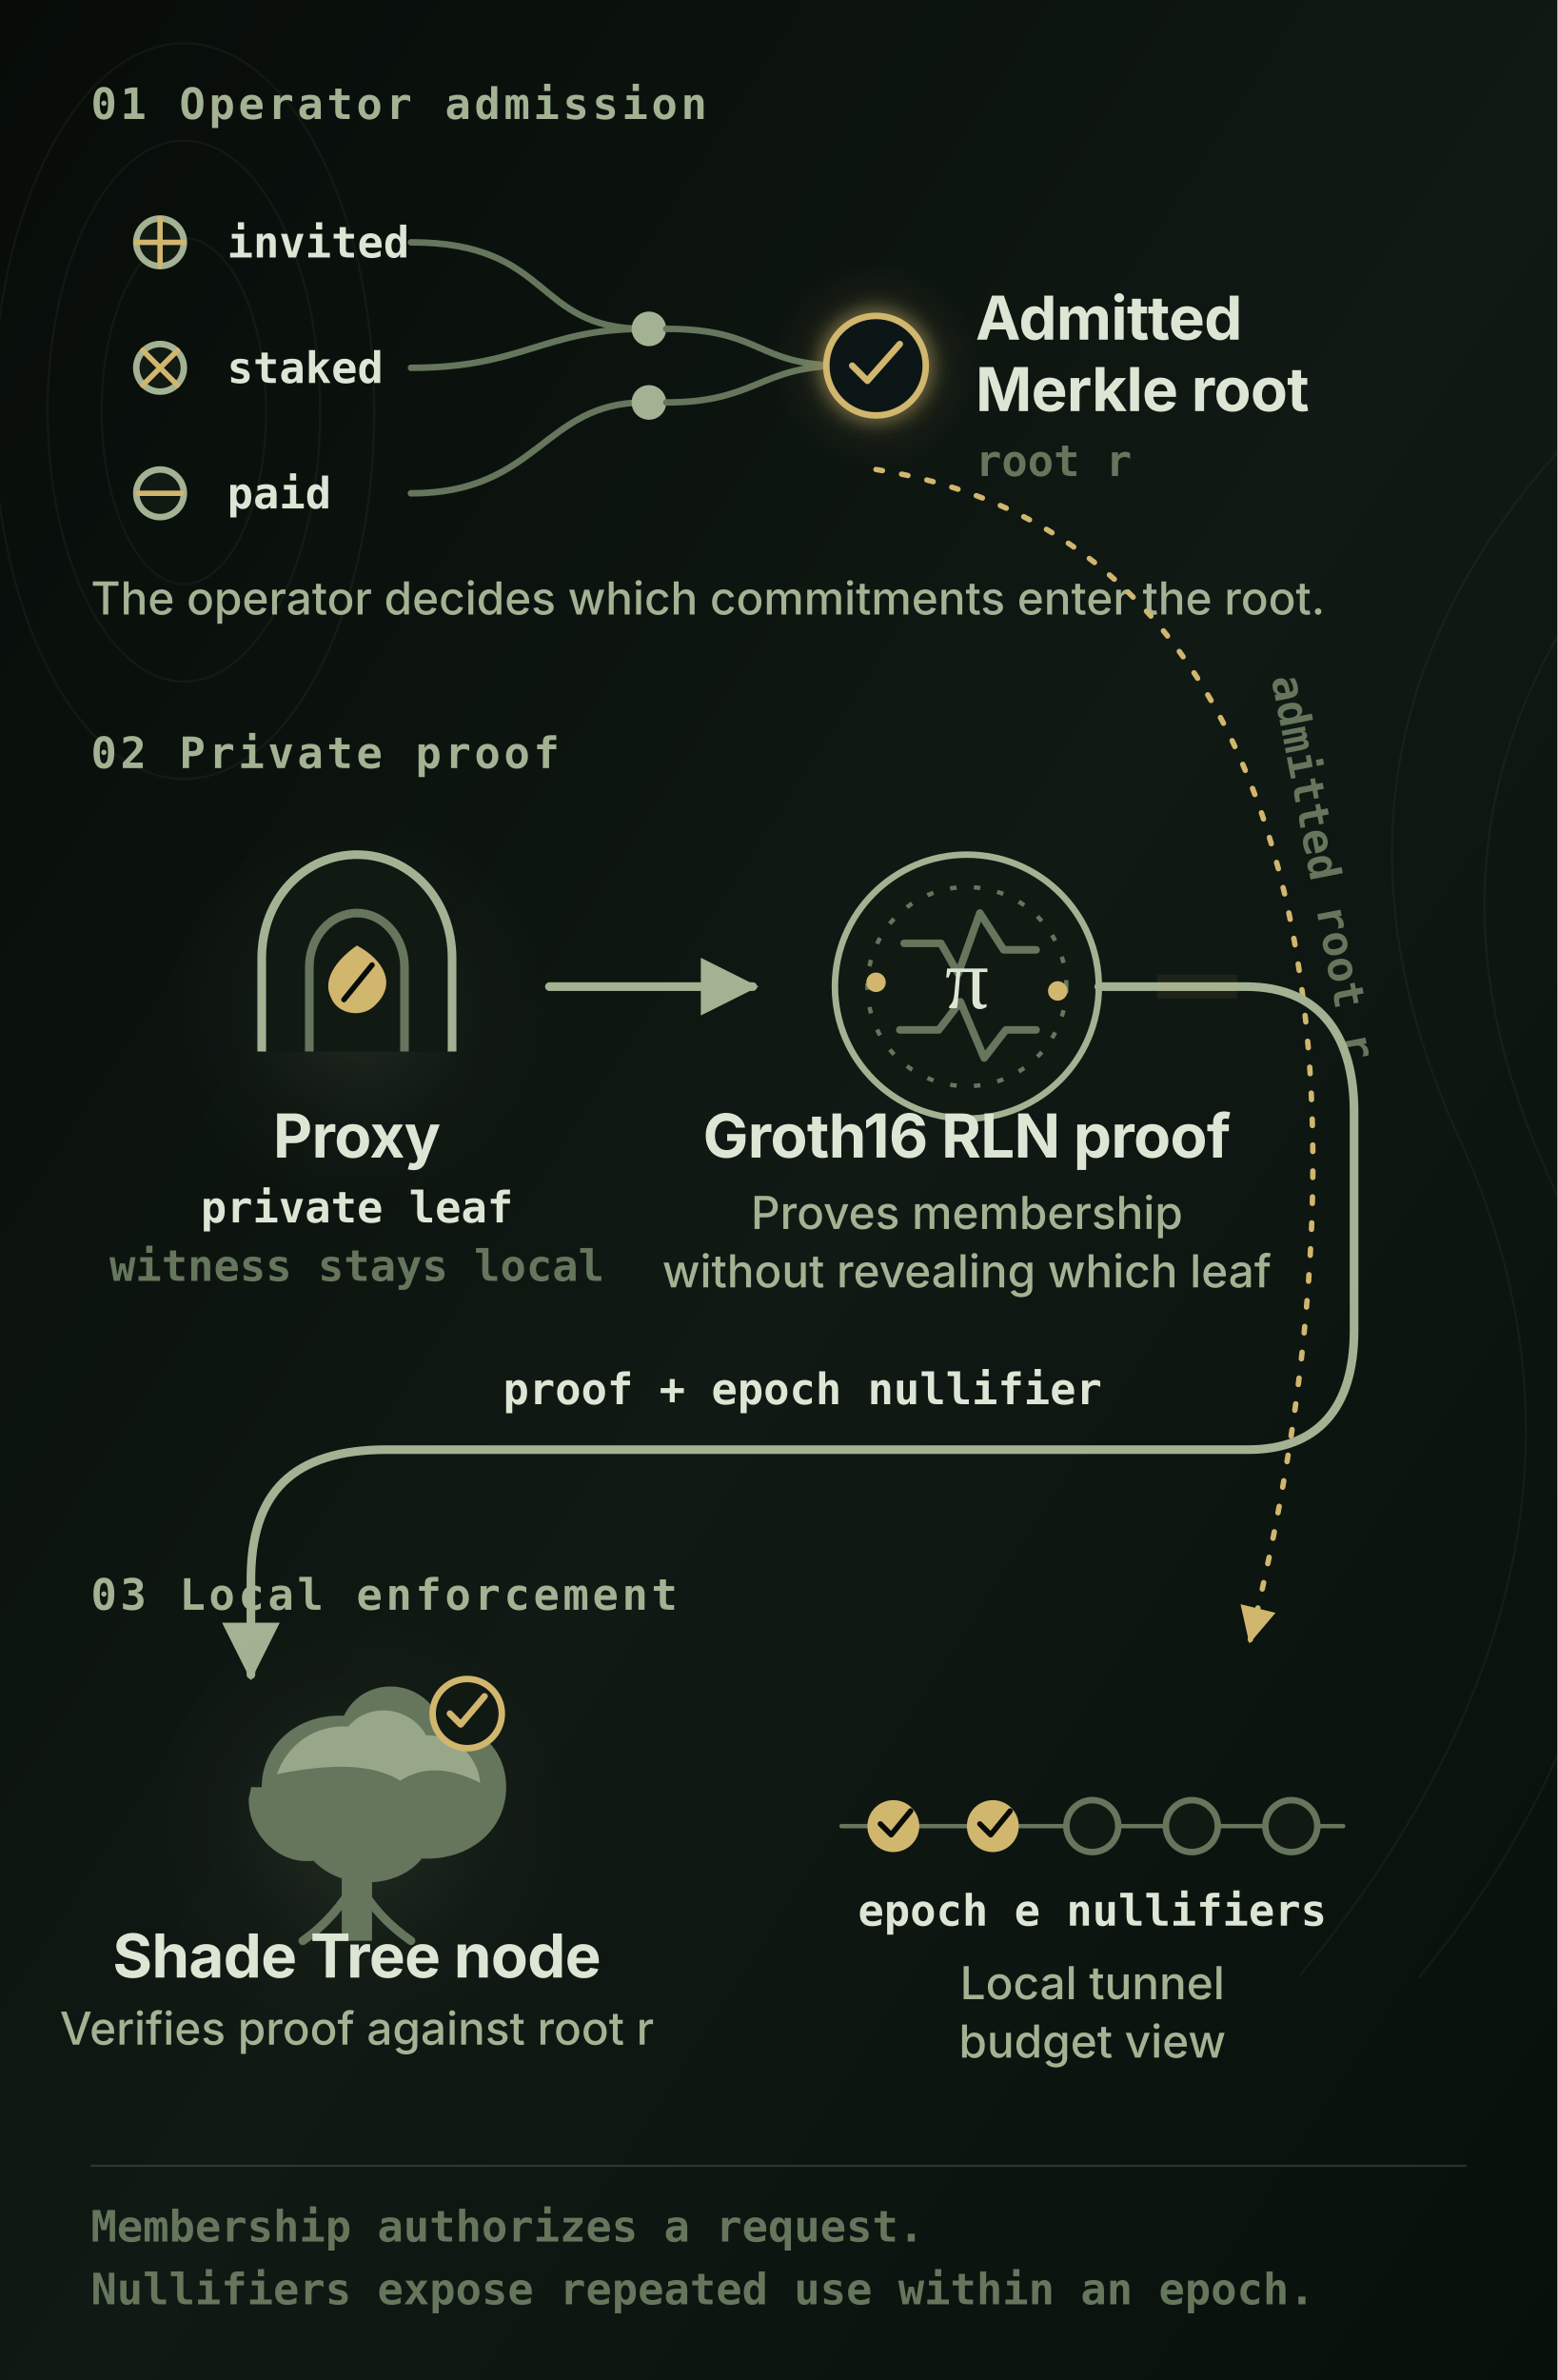
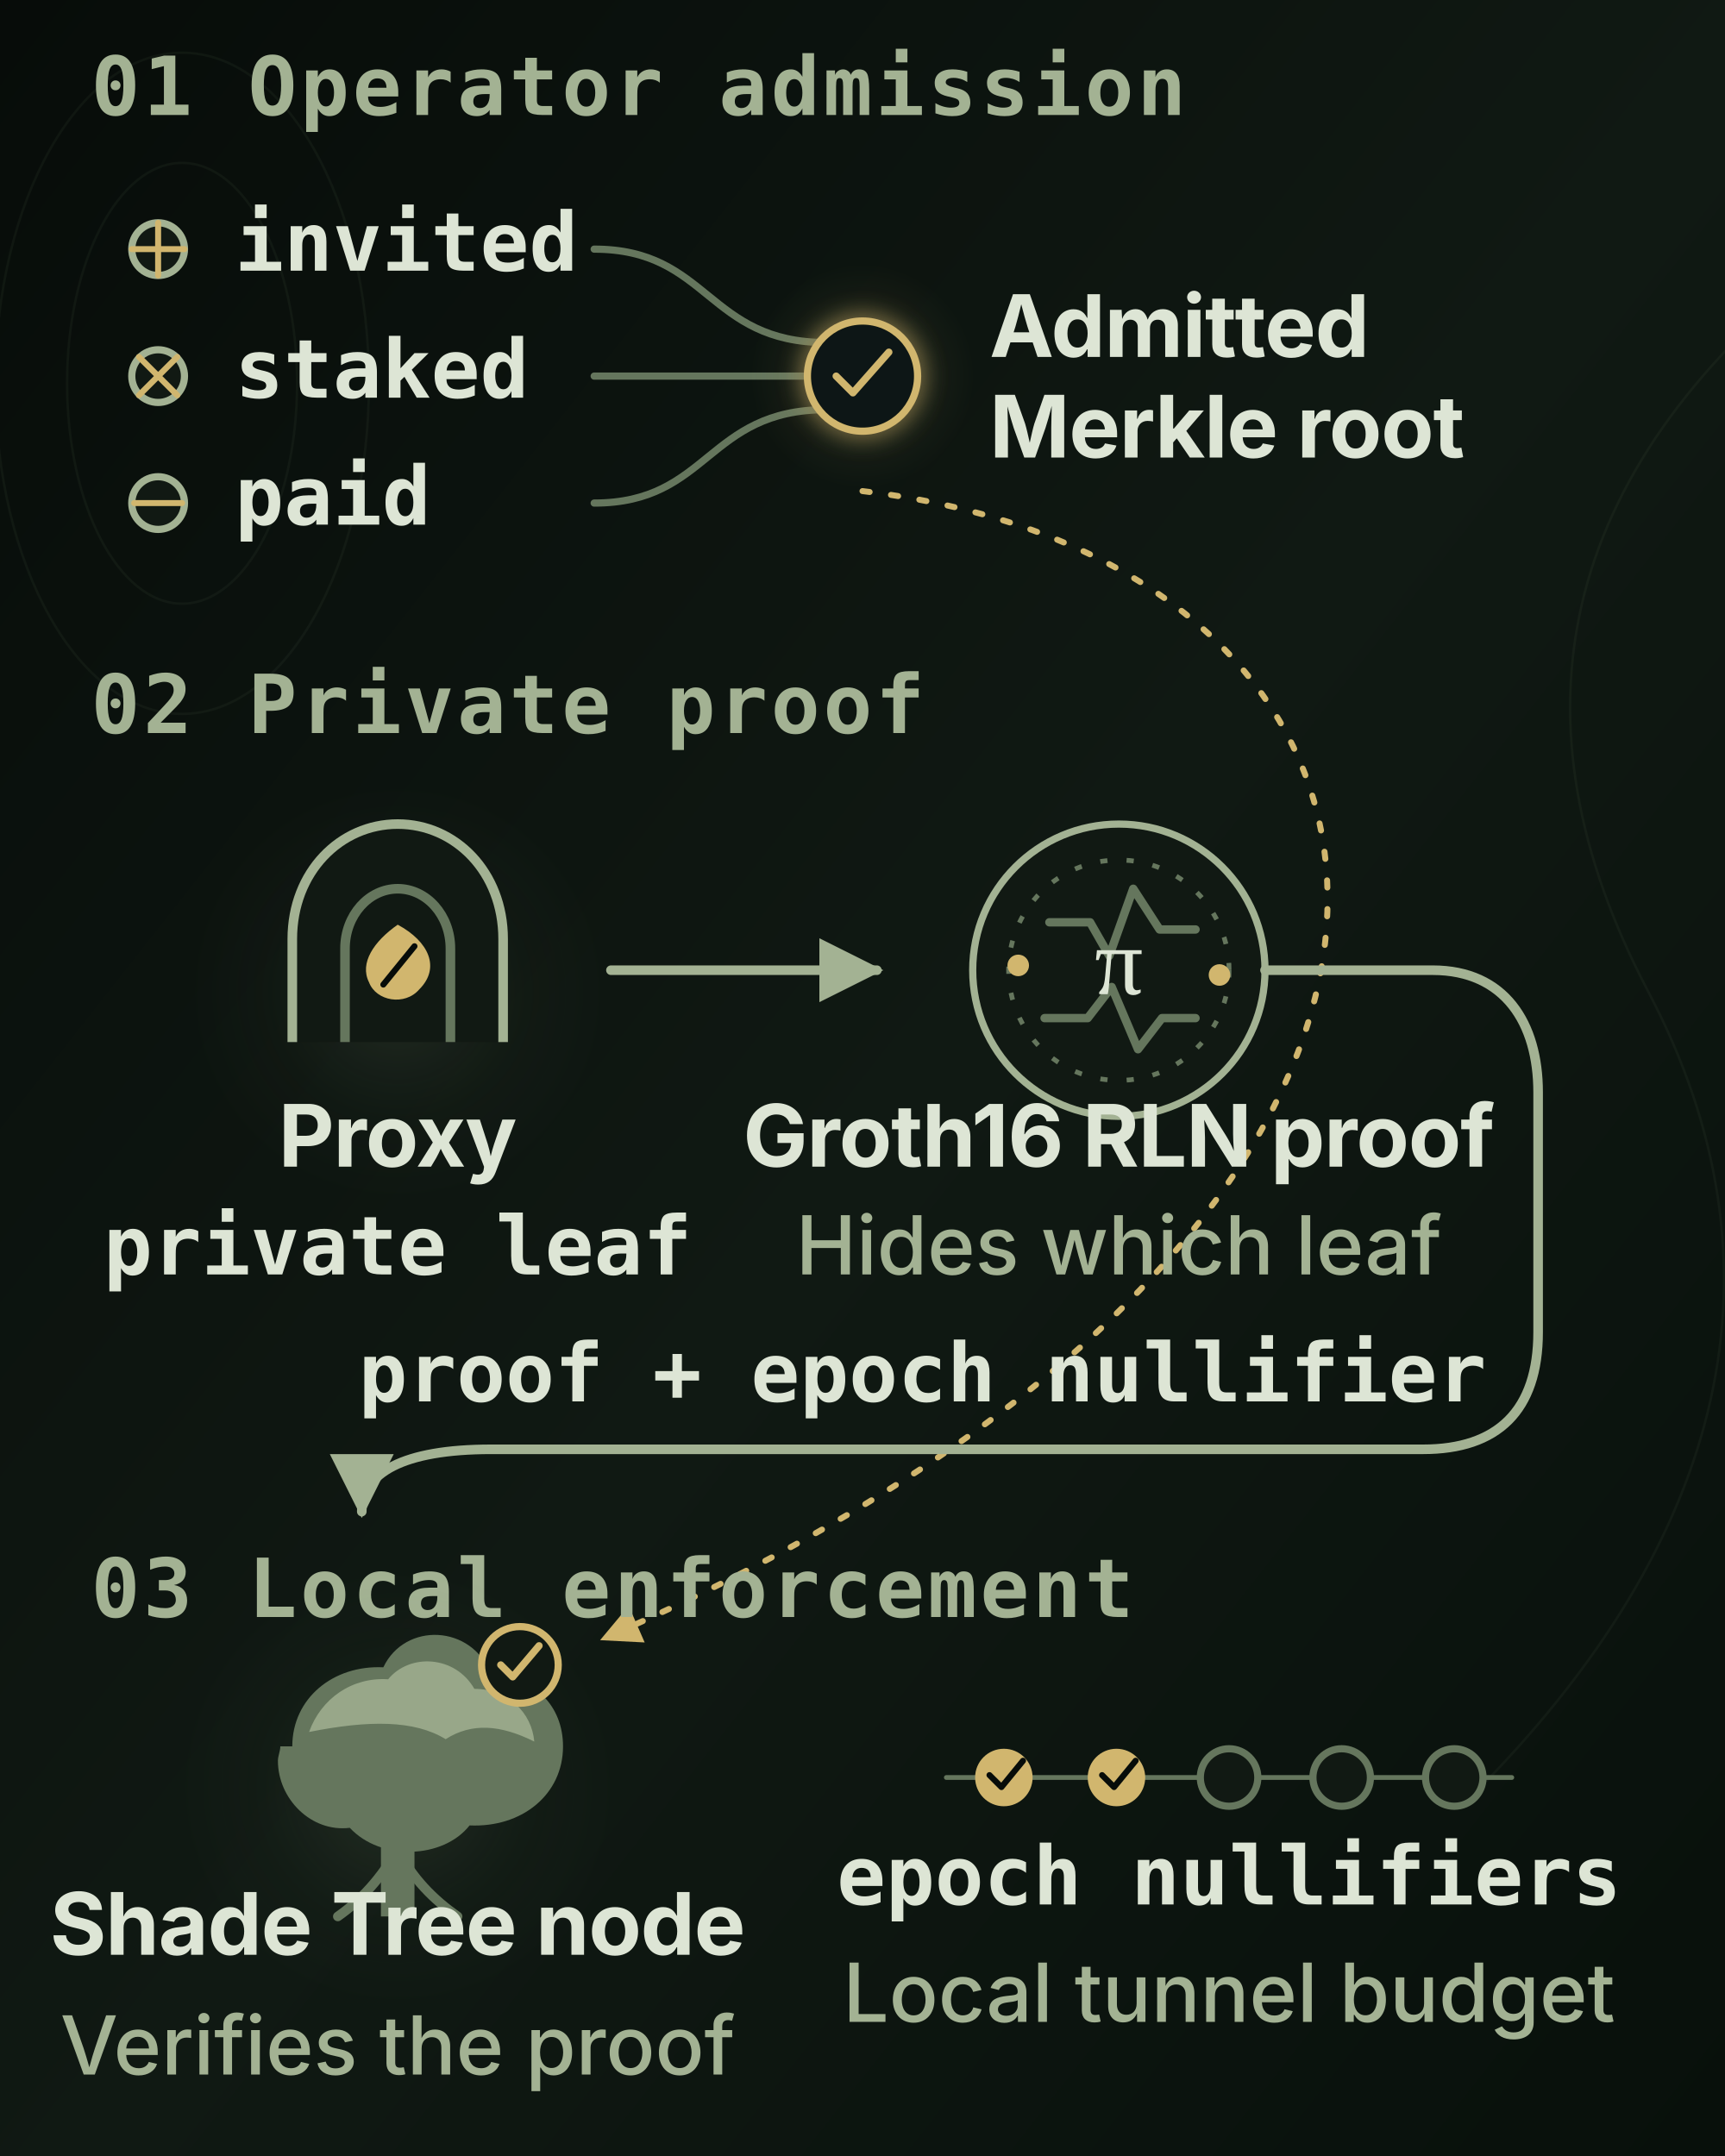
- <svg xmlns="http://www.w3.org/2000/svg" width="720" height="1100" viewBox="0 0 720 1100" role="img" aria-labelledby="title desc">
+ <svg xmlns="http://www.w3.org/2000/svg" width="720" height="900" viewBox="0 0 720 900" role="img" aria-labelledby="title desc">
  <defs>
    <linearGradient id="field" x1="0" y1="0" x2="1" y2="1">
      <stop offset="0" stop-color="#070c09" />
      <stop offset="0.52" stop-color="#101913" />
      <stop offset="1" stop-color="#08100b" />
    </linearGradient>
    <radialGradient id="amber-halo">
      <stop offset="0" stop-color="#d1b66e" stop-opacity="0.2" />
      <stop offset="0.6" stop-color="#d1b66e" stop-opacity="0.05" />
      <stop offset="1" stop-color="#d1b66e" stop-opacity="0" />
    </radialGradient>
    <radialGradient id="moss-halo">
      <stop offset="0" stop-color="#a3b293" stop-opacity="0.15" />
      <stop offset="0.62" stop-color="#65765d" stop-opacity="0.04" />
      <stop offset="1" stop-color="#65765d" stop-opacity="0" />
    </radialGradient>
    <filter id="soft-glow" x="-100%" y="-100%" width="300%" height="300%">
      <feGaussianBlur stdDeviation="5" result="blur" />
      <feMerge>
        <feMergeNode in="blur" />
        <feMergeNode in="SourceGraphic" />
      </feMerge>
    </filter>
    <marker id="arrow-moss" viewBox="0 0 12 12" refX="10" refY="6" markerWidth="8" markerHeight="8" orient="auto">
      <path d="M1 1l10 5-10 5z" fill="#a3b293" />
    </marker>
    <marker id="arrow-root" viewBox="0 0 12 12" refX="10" refY="6" markerWidth="8" markerHeight="8" orient="auto">
      <path d="M1 1l10 5-10 5z" fill="#d1b66e" />
    </marker>
    <style>
-       .step { fill: #a3b293; font-family: ui-monospace, SFMono-Regular, Menlo, Monaco, Consolas, monospace; font-size: 20px; font-weight: 650; letter-spacing: 0.08em; text-transform: uppercase; }
-       .label { fill: #dde5d5; font-family: ui-sans-serif, system-ui, -apple-system, BlinkMacSystemFont, "Segoe UI", sans-serif; font-size: 28px; font-weight: 650; letter-spacing: -0.01em; }
-       .note { fill: #a3b293; font-family: ui-sans-serif, system-ui, -apple-system, BlinkMacSystemFont, "Segoe UI", sans-serif; font-size: 21px; font-weight: 500; }
-       .route { fill: #dde5d5; font-family: ui-monospace, SFMono-Regular, Menlo, Monaco, Consolas, monospace; font-size: 20px; font-weight: 560; }
-       .tiny { fill: #65765d; font-family: ui-monospace, SFMono-Regular, Menlo, Monaco, Consolas, monospace; font-size: 20px; font-weight: 560; }
+       .step { fill: #a3b293; font-family: ui-monospace, SFMono-Regular, Menlo, Monaco, Consolas, monospace; font-size: 34px; font-weight: 650; letter-spacing: 0.04em; text-transform: uppercase; }
+       .label { fill: #dde5d5; font-family: ui-sans-serif, system-ui, -apple-system, BlinkMacSystemFont, "Segoe UI", sans-serif; font-size: 36px; font-weight: 650; letter-spacing: -0.01em; }
+       .note { fill: #a3b293; font-family: ui-sans-serif, system-ui, -apple-system, BlinkMacSystemFont, "Segoe UI", sans-serif; font-size: 34px; font-weight: 500; }
+       .route { fill: #dde5d5; font-family: ui-monospace, SFMono-Regular, Menlo, Monaco, Consolas, monospace; font-size: 34px; font-weight: 560; }
    </style>
    <g id="proxy-icon">
      <path d="M-44 38V-5c0-28 20-48 44-48S44-33 44-5v43" fill="#111913" stroke="#a3b293" stroke-width="4" />
      <path d="M-22 38V-1c0-14 10-25 22-25S22-15 22-1v39" fill="none" stroke="#65765d" stroke-width="4" />
      <path d="M0-11c13 7 18 18 9 27C3 23-9 21-12 13-16 5-10-4 0-11z" fill="#d1b66e" />
      <path d="M-6 14L7-2" fill="none" stroke="#070c09" stroke-width="2.5" stroke-linecap="round" />
    </g>
    <g id="proof-icon">
      <circle r="61" fill="#111913" stroke="#a3b293" stroke-width="3" />
      <circle r="46" fill="none" stroke="#65765d" stroke-width="2" stroke-dasharray="3 8" />
      <path d="M-29-20h17l8 14 10-28 11 17h15M-31 20h18l10-13 11 26 10-13h14" fill="none" stroke="#65765d" stroke-width="3.5" stroke-linecap="round" stroke-linejoin="round" />
      <text x="0" y="10" text-anchor="middle" fill="#dde5d5" font-family="Georgia, 'Times New Roman', serif" font-size="40">π</text>
      <circle cx="-42" cy="-2" r="4.5" fill="#d1b66e" />
      <circle cx="42" cy="2" r="4.5" fill="#d1b66e" />
    </g>
    <g id="tree-node">
      <path d="M-7 12h14v61H-7z" fill="#65765d" />
      <path d="M-6 39l-24-23M6 41l26-25M0 30V0" fill="none" stroke="#65765d" stroke-width="7" stroke-linecap="round" />
      <path d="M-44 2c0-20 17-34 38-33 9-19 37-18 45 3 18 1 30 13 30 30 0 20-17 34-39 33-11 14-37 15-50 1-16 2-30-12-30-28 0-2 1-4 1-6z" fill="#65765d" />
      <path d="M-37-4c5-14 18-23 33-22 9-11 28-10 36 4 14 0 24 10 25 22-14-7-26-8-37-1-13-8-32-8-57-3z" fill="#a3b293" opacity="0.82" />
      <path d="M-25 73c10-7 18-16 25-28 6 12 15 21 25 28" fill="none" stroke="#65765d" stroke-width="4" stroke-linecap="round" />
    </g>
  </defs>
-   <rect width="720" height="1100" fill="url(#field)" />
-   <g fill="none" stroke="#65765d" opacity="0.1" aria-hidden="true">
-     <ellipse cx="85" cy="190" rx="88" ry="170" />
-     <ellipse cx="85" cy="190" rx="63" ry="125" />
-     <ellipse cx="85" cy="190" rx="38" ry="80" />
-     <path d="M742 186c-103 100-125 214-67 341s33 256-74 386" />
-     <path d="M777 220c-95 97-116 205-60 326s36 250-61 368" />
+   <rect width="720" height="900" fill="url(#field)" />
+   <g fill="none" stroke="#65765d" opacity="0.09" aria-hidden="true">
+     <ellipse cx="76" cy="160" rx="78" ry="138" />
+     <ellipse cx="76" cy="160" rx="48" ry="92" />
+     <path d="M760 110c-110 88-132 190-72 304s34 228-74 336" />
  </g>
-   <text class="step" x="42" y="55">01  Operator admission</text>
+   <text class="step" x="38" y="48">01 Operator admission</text>
  <g aria-label="Invited, staked, and paid admission paths">
-     <circle cx="74" cy="112" r="11" fill="#111913" stroke="#a3b293" stroke-width="3" />
-     <circle cx="74" cy="170" r="11" fill="#111913" stroke="#a3b293" stroke-width="3" />
-     <circle cx="74" cy="228" r="11" fill="#111913" stroke="#a3b293" stroke-width="3" />
-     <path d="M74 101v22M63 112h22M66 162l16 16M82 162l-16 16M64 228h20" fill="none" stroke="#d1b66e" stroke-width="2.5" stroke-linecap="round" />
-     <text class="route" x="105" y="119">invited</text>
-     <text class="route" x="105" y="177">staked</text>
-     <text class="route" x="105" y="235">paid</text>
-     <path d="M190 112c66 0 56 40 108 40M190 170c52 0 61-18 108-18M190 228c59 0 61-42 108-42" fill="none" stroke="#65765d" stroke-width="3" stroke-linecap="round" />
-     <circle cx="300" cy="152" r="8" fill="#a3b293" />
-     <circle cx="300" cy="186" r="8" fill="#a3b293" />
-     <path d="M308 152c45 0 41 17 82 17M308 186c42 0 43-17 82-17" fill="none" stroke="#65765d" stroke-width="3" stroke-linecap="round" />
-     <circle cx="405" cy="169" r="48" fill="url(#amber-halo)" />
-     <circle cx="405" cy="169" r="23" fill="#111913" stroke="#d1b66e" stroke-width="3" filter="url(#soft-glow)" />
-     <path d="M394 169l7 7 15-17" fill="none" stroke="#d1b66e" stroke-width="3" stroke-linecap="round" stroke-linejoin="round" />
-     <text class="label" x="451" y="157">Admitted</text>
-     <text class="label" x="451" y="190">Merkle root</text>
-     <text class="tiny" x="451" y="220">root r</text>
-     <text class="note" x="42" y="284">The operator decides which commitments enter the root.</text>
+     <circle cx="66" cy="104" r="11" fill="#111913" stroke="#a3b293" stroke-width="3" />
+     <circle cx="66" cy="157" r="11" fill="#111913" stroke="#a3b293" stroke-width="3" />
+     <circle cx="66" cy="210" r="11" fill="#111913" stroke="#a3b293" stroke-width="3" />
+     <path d="M66 93v22M55 104h22M58 149l16 16M74 149l-16 16M56 210h20" fill="none" stroke="#d1b66e" stroke-width="2.5" stroke-linecap="round" />
+     <text class="route" x="98" y="113">invited</text>
+     <text class="route" x="98" y="166">staked</text>
+     <text class="route" x="98" y="219">paid</text>
+     <path d="M248 104c48 0 47 39 97 39M248 157h97M248 210c48 0 47-39 97-39" fill="none" stroke="#65765d" stroke-width="3" stroke-linecap="round" />
+     <circle cx="360" cy="157" r="47" fill="url(#amber-halo)" />
+     <circle cx="360" cy="157" r="23" fill="#111913" stroke="#d1b66e" stroke-width="3" filter="url(#soft-glow)" />
+     <path d="M349 157l7 7 15-17" fill="none" stroke="#d1b66e" stroke-width="3" stroke-linecap="round" stroke-linejoin="round" />
+     <text class="label" x="413" y="149">Admitted</text>
+     <text class="label" x="413" y="191">Merkle root</text>
  </g>
-   <path d="M405 217C609 249 641 503 578 758" fill="none" stroke="#d1b66e" stroke-width="2.5" stroke-dasharray="3 9" stroke-linecap="round" marker-end="url(#arrow-root)" />
-   <text class="tiny" x="605" y="402" text-anchor="middle" transform="rotate(79 605 402)">admitted root r</text>
-   <text class="step" x="42" y="355">02  Private proof</text>
-   <circle cx="165" cy="467" r="90" fill="url(#moss-halo)" />
-   <g transform="translate(165 448)">
+   <path d="M360 205C615 235 657 507 252 684" fill="none" stroke="#d1b66e" stroke-width="2.5" stroke-dasharray="3 9" stroke-linecap="round" marker-end="url(#arrow-root)" />
+   <text class="step" x="38" y="306">02 Private proof</text>
+   <circle cx="166" cy="414" r="88" fill="url(#moss-halo)" />
+   <g transform="translate(166 397)">
    <use href="#proxy-icon" />
  </g>
-   <text class="label" x="165" y="535" text-anchor="middle">Proxy</text>
-   <text class="route" x="165" y="565" text-anchor="middle">private leaf</text>
-   <text class="tiny" x="165" y="592" text-anchor="middle">witness stays local</text>
-   <path d="M254 456h94" fill="none" stroke="#a3b293" stroke-width="4" stroke-linecap="round" marker-end="url(#arrow-moss)" />
-   <g transform="translate(447 456)">
+   <text class="label" x="166" y="487" text-anchor="middle">Proxy</text>
+   <text class="route" x="166" y="532" text-anchor="middle">private leaf</text>
+   <path d="M255 405h111" fill="none" stroke="#a3b293" stroke-width="4" stroke-linecap="round" marker-end="url(#arrow-moss)" />
+   <g transform="translate(467 405)">
    <use href="#proof-icon" />
  </g>
-   <text class="label" x="447" y="535" text-anchor="middle">Groth16 RLN proof</text>
-   <text class="note" x="447" y="568" text-anchor="middle">Proves membership</text>
-   <text class="note" x="447" y="595" text-anchor="middle">without revealing which leaf</text>
-   <path d="M508 456h68c36 0 50 25 50 58v101c0 36-17 55-49 55H179c-44 0-63 20-63 60v44" fill="none" stroke="#a3b293" stroke-width="4" stroke-linecap="round" stroke-linejoin="round" marker-end="url(#arrow-moss)" />
-   <path d="M535 456h37" fill="none" stroke="#d1b66e" stroke-width="11" stroke-opacity="0.08" />
-   <text class="route" x="371" y="649" text-anchor="middle">proof + epoch nullifier</text>
-   <text class="step" x="42" y="744">03  Local enforcement</text>
-   <circle cx="165" cy="844" r="98" fill="url(#moss-halo)" />
-   <g transform="translate(165 824)">
+   <text class="label" x="467" y="487" text-anchor="middle">Groth16 RLN proof</text>
+   <text class="note" x="467" y="532" text-anchor="middle">Hides which leaf</text>
+   <path d="M528 405h70c30 0 44 22 44 51v100c0 33-17 49-48 49H205c-37 0-54 10-54 26" fill="none" stroke="#a3b293" stroke-width="4" stroke-linecap="round" stroke-linejoin="round" marker-end="url(#arrow-moss)" />
+   <text class="route" x="385" y="585" text-anchor="middle">proof + epoch nullifier</text>
+   <text class="step" x="38" y="675">03 Local enforcement</text>
+   <circle cx="166" cy="746" r="92" fill="url(#moss-halo)" />
+   <g transform="translate(166 727)">
    <use href="#tree-node" />
  </g>
-   <circle cx="216" cy="792" r="16" fill="#111913" stroke="#d1b66e" stroke-width="3" />
-   <path d="M208 792l5 5 11-13" fill="none" stroke="#d1b66e" stroke-width="3" stroke-linecap="round" stroke-linejoin="round" />
-   <text class="label" x="165" y="914" text-anchor="middle">Shade Tree node</text>
-   <text class="note" x="165" y="945" text-anchor="middle">Verifies proof against root r</text>
-   <g transform="translate(505 844)" aria-label="Local epoch nullifier state">
-     <path d="M-116 0h232" fill="none" stroke="#65765d" stroke-width="2" stroke-linecap="round" />
-     <circle cx="-92" r="12" fill="#d1b66e" />
-     <circle cx="-46" r="12" fill="#d1b66e" />
+   <circle cx="217" cy="695" r="16" fill="#111913" stroke="#d1b66e" stroke-width="3" />
+   <path d="M209 695l5 5 11-13" fill="none" stroke="#d1b66e" stroke-width="3" stroke-linecap="round" stroke-linejoin="round" />
+   <text class="label" x="166" y="816" text-anchor="middle">Shade Tree node</text>
+   <text class="note" x="166" y="866" text-anchor="middle">Verifies the proof</text>
+   <g transform="translate(513 742)" aria-label="Local epoch nullifier state">
+     <path d="M-118 0h236" fill="none" stroke="#65765d" stroke-width="2" stroke-linecap="round" />
+     <circle cx="-94" r="12" fill="#d1b66e" />
+     <circle cx="-47" r="12" fill="#d1b66e" />
    <circle r="12" fill="#111913" stroke="#65765d" stroke-width="3" />
-     <circle cx="46" r="12" fill="#111913" stroke="#65765d" stroke-width="3" />
-     <circle cx="92" r="12" fill="#111913" stroke="#65765d" stroke-width="3" />
-     <path d="M-98-1l5 5 9-11M-52-1l5 5 9-11" fill="none" stroke="#070c09" stroke-width="2.5" stroke-linecap="round" stroke-linejoin="round" />
+     <circle cx="47" r="12" fill="#111913" stroke="#65765d" stroke-width="3" />
+     <circle cx="94" r="12" fill="#111913" stroke="#65765d" stroke-width="3" />
+     <path d="M-100-1l5 5 9-11M-53-1l5 5 9-11" fill="none" stroke="#070c09" stroke-width="2.5" stroke-linecap="round" stroke-linejoin="round" />
  </g>
-   <text class="route" x="505" y="890" text-anchor="middle">epoch e nullifiers</text>
-   <text class="note" x="505" y="924" text-anchor="middle">Local tunnel</text>
-   <text class="note" x="505" y="951" text-anchor="middle">budget view</text>
-   <path d="M42 1001H678" fill="none" stroke="#65765d" stroke-width="1" stroke-opacity="0.35" />
-   <text class="tiny" x="42" y="1036">Membership authorizes a request.</text>
-   <text class="tiny" x="42" y="1065">Nullifiers expose repeated use within an epoch.</text>
+   <text class="route" x="513" y="795" text-anchor="middle">epoch nullifiers</text>
+   <text class="note" x="513" y="844" text-anchor="middle">Local tunnel budget</text>
</svg>
